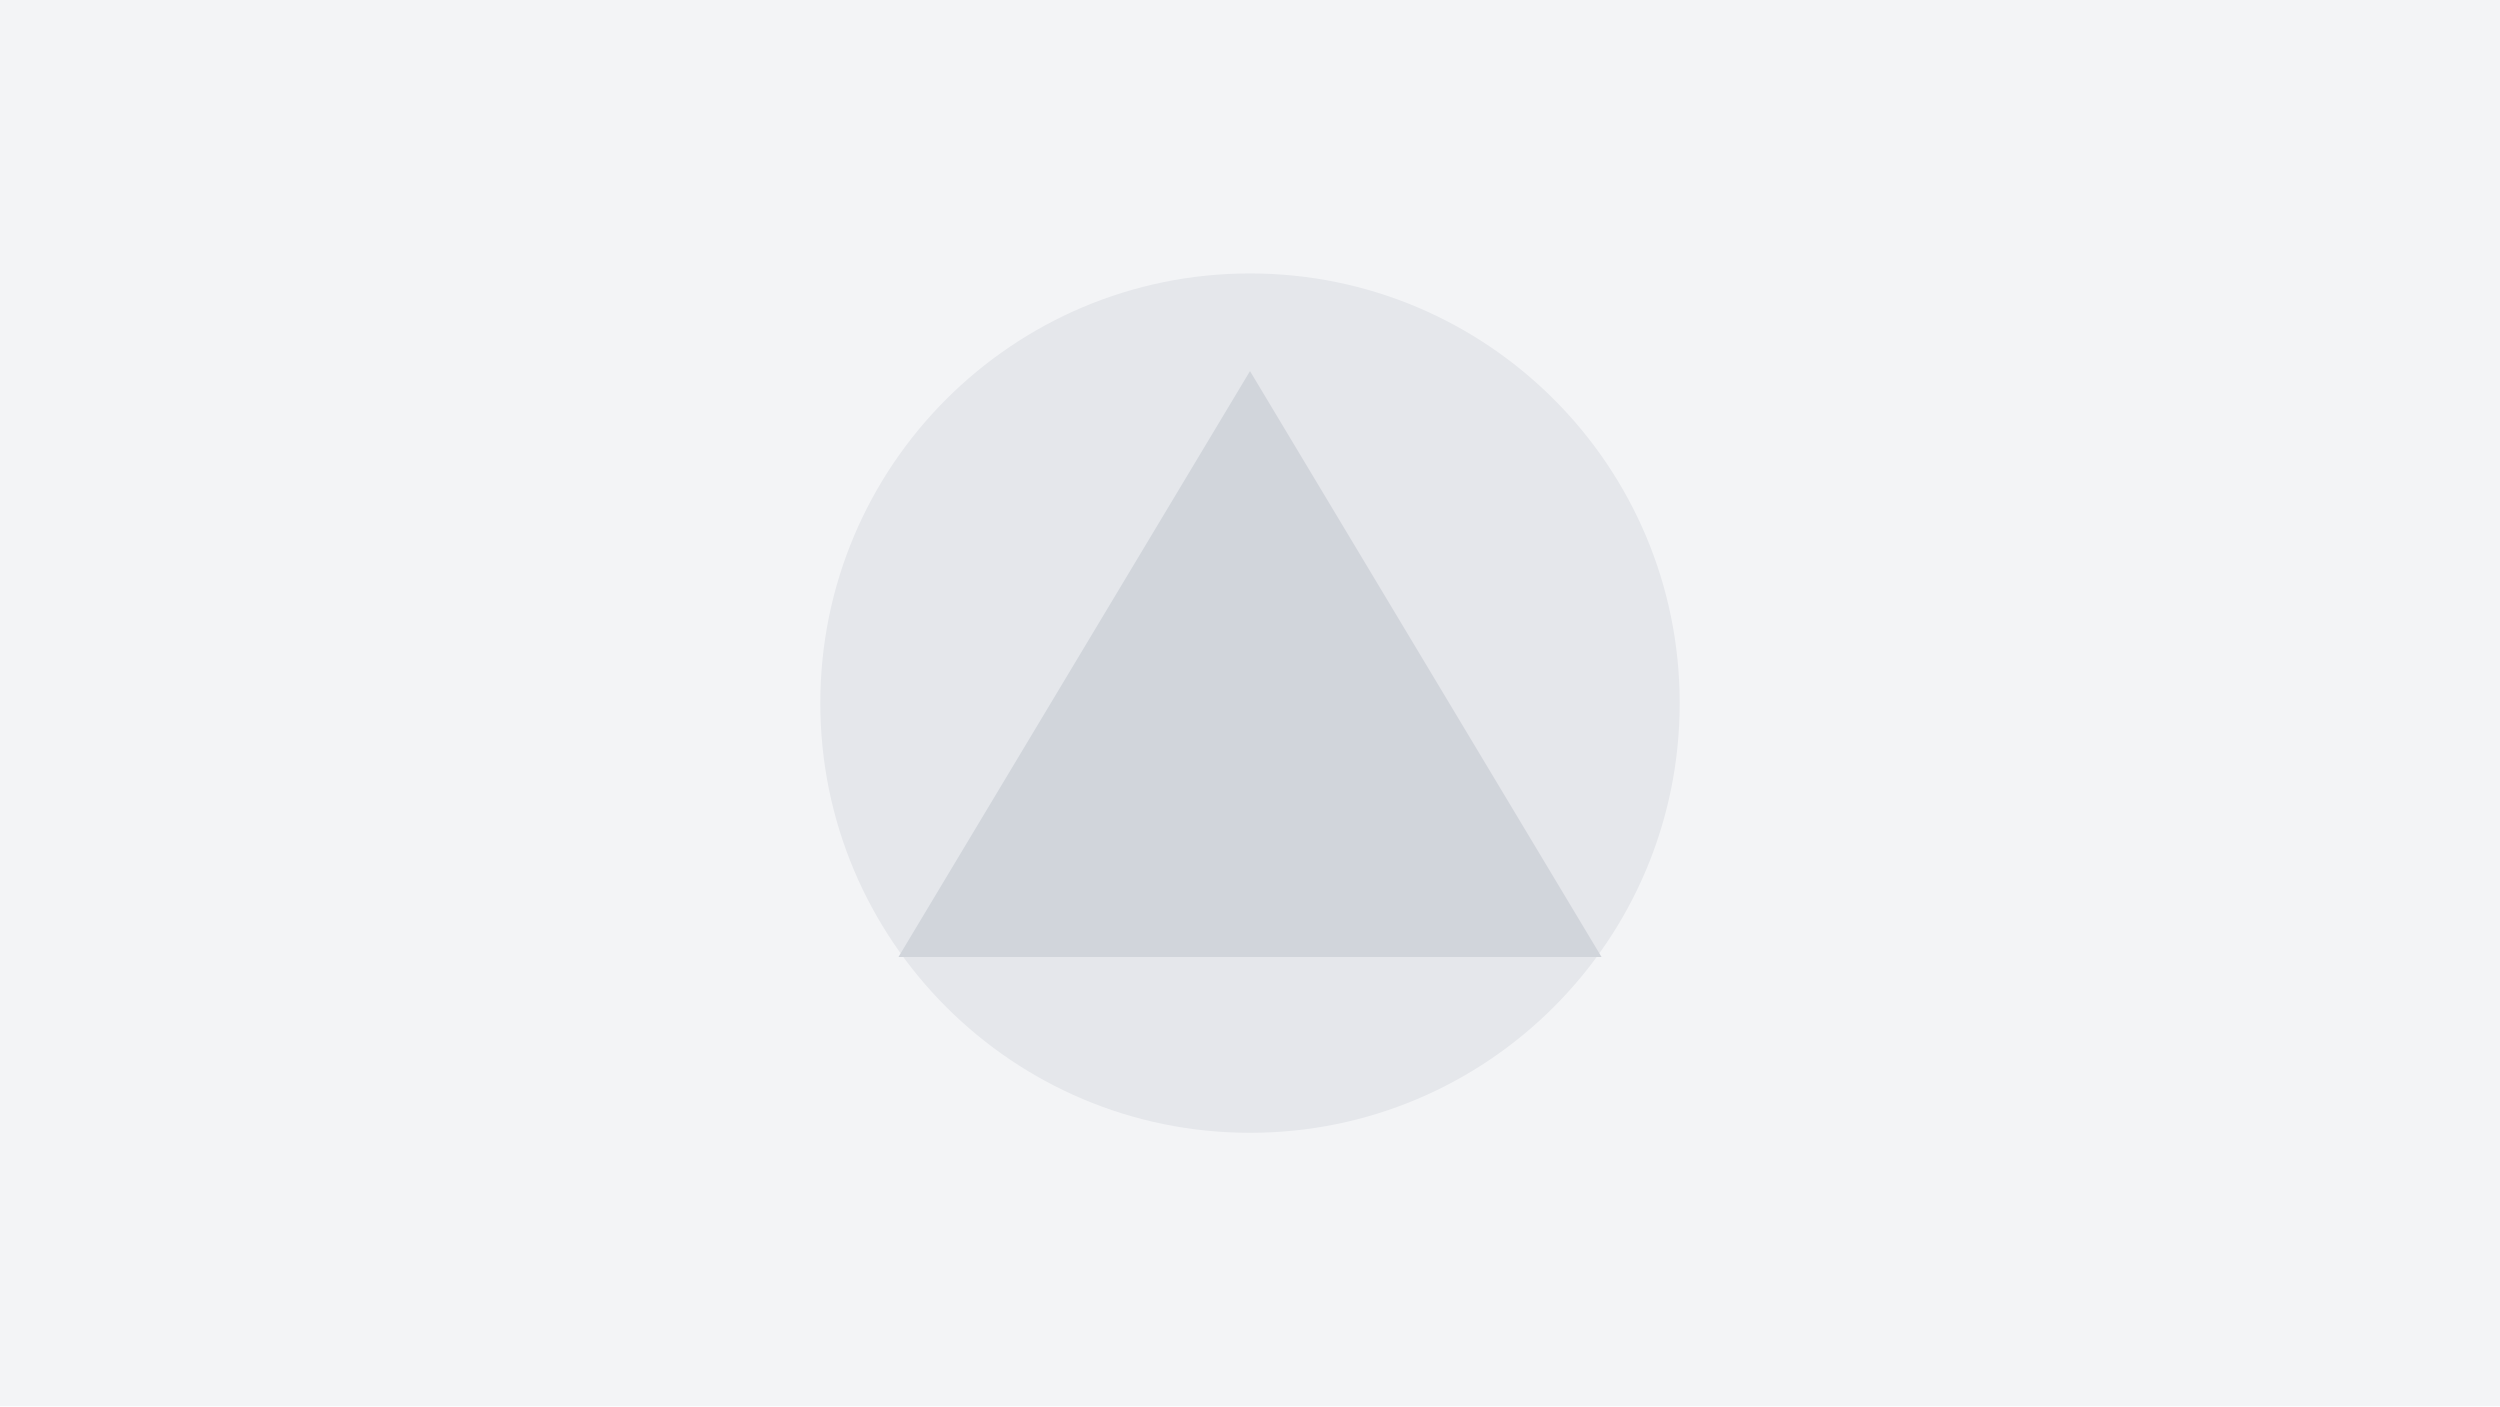
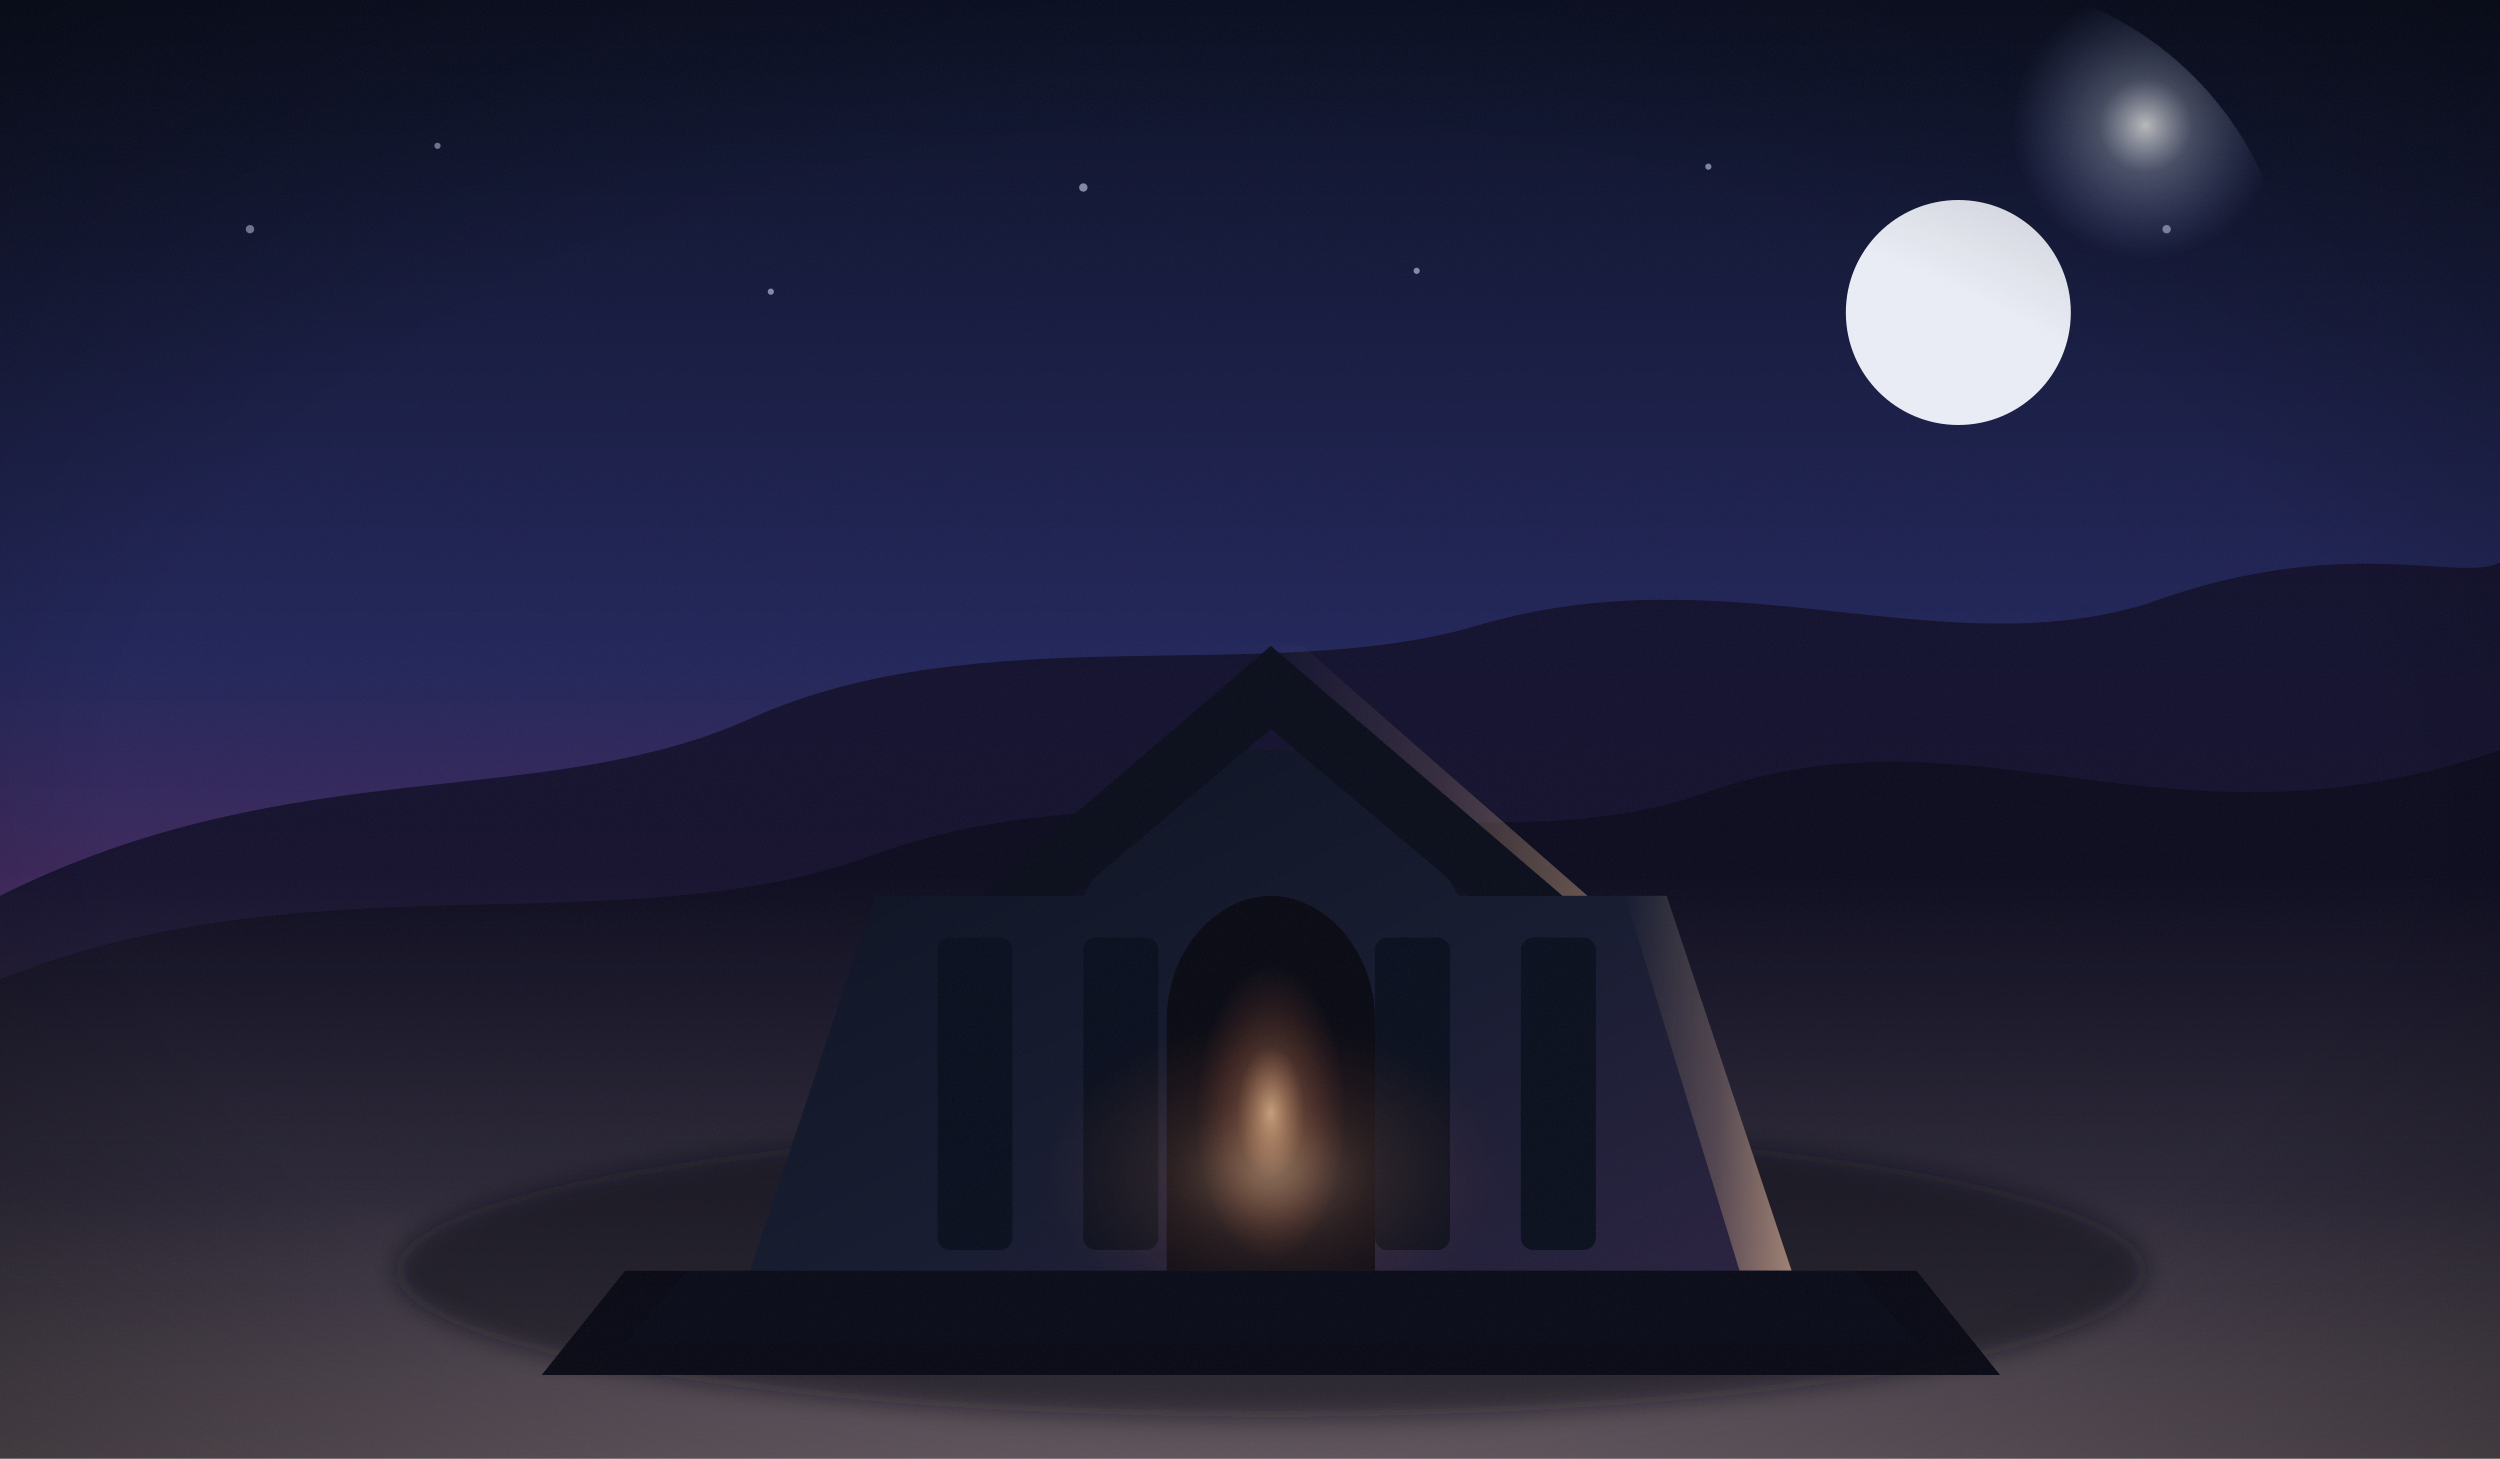
- <svg xmlns="http://www.w3.org/2000/svg" width="640" height="360" viewBox="0 0 640 360" role="img" aria-label="Hero">
-   <rect width="640" height="360" fill="#f3f4f6" />
-   <circle cx="320" cy="180" r="110" fill="#e5e7eb" />
-   <path d="M320 95 L410 245 L230 245 Z" fill="#d1d5db" />
+ <svg xmlns="http://www.w3.org/2000/svg" viewBox="0 0 1200 700" role="img" aria-label="Tempio al crepuscolo, illustrazione vettoriale">
+   <defs>
+     <linearGradient id="sky" x1="0" y1="0" x2="0" y2="1">
+       <stop offset="0%" stop-color="#0b1026" />
+       <stop offset="45%" stop-color="#22265a" />
+       <stop offset="75%" stop-color="#5a2b5f" />
+       <stop offset="100%" stop-color="#b86a4e" />
+     </linearGradient>
+     <radialGradient id="moonGlow" cx="78%" cy="22%" r="20%">
+       <stop offset="0%" stop-color="#ffffff" stop-opacity="0.9" />
+       <stop offset="35%" stop-color="#dbe7ff" stop-opacity="0.35" />
+       <stop offset="100%" stop-color="#9fb3ff" stop-opacity="0" />
+     </radialGradient>
+     <linearGradient id="mist" x1="0" y1="0" x2="0" y2="1">
+       <stop offset="0%" stop-color="#f3d7c8" stop-opacity="0.00" />
+       <stop offset="55%" stop-color="#f3d7c8" stop-opacity="0.14" />
+       <stop offset="100%" stop-color="#f3d7c8" stop-opacity="0.35" />
+     </linearGradient>
+     <linearGradient id="stone" x1="0" y1="0" x2="1" y2="1">
+       <stop offset="0%" stop-color="#0a0f1f" />
+       <stop offset="55%" stop-color="#151a2f" />
+       <stop offset="100%" stop-color="#2a2240" />
+     </linearGradient>
+     <linearGradient id="rimLight" x1="0" y1="0" x2="1" y2="0">
+       <stop offset="0%" stop-color="#ffcf9b" stop-opacity="0" />
+       <stop offset="55%" stop-color="#ffcf9b" stop-opacity="0.22" />
+       <stop offset="100%" stop-color="#ffcf9b" stop-opacity="0.55" />
+     </linearGradient>
+     <radialGradient id="innerGlow" cx="50%" cy="52%" r="45%">
+       <stop offset="0%" stop-color="#ffd7a6" stop-opacity="0.75" />
+       <stop offset="45%" stop-color="#ff9f6a" stop-opacity="0.22" />
+       <stop offset="100%" stop-color="#ff6a3d" stop-opacity="0" />
+     </radialGradient>
+     <filter id="grain" x="-10%" y="-10%" width="120%" height="120%">
+       <feTurbulence type="fractalNoise" baseFrequency="0.9" numOctaves="2" stitchTiles="stitch" />
+       <feColorMatrix type="matrix" values="         1 0 0 0 0         0 1 0 0 0         0 0 1 0 0         0 0 0 0.07 0" />
+     </filter>
+     <filter id="blur2" x="-20%" y="-20%" width="140%" height="140%">
+       <feGaussianBlur stdDeviation="6" />
+     </filter>
+   </defs>
+   <rect width="1200" height="700" fill="url(#sky)" />
+   <circle cx="940" cy="150" r="54" fill="#f5f8ff" opacity="0.95" />
+   <circle cx="940" cy="150" r="160" fill="url(#moonGlow)" />
+   <g opacity="0.55">
+     <circle cx="120" cy="110" r="2" fill="#dbe7ff" />
+     <circle cx="210" cy="70" r="1.5" fill="#dbe7ff" />
+     <circle cx="370" cy="140" r="1.5" fill="#dbe7ff" />
+     <circle cx="520" cy="90" r="2" fill="#dbe7ff" />
+     <circle cx="680" cy="130" r="1.5" fill="#dbe7ff" />
+     <circle cx="820" cy="80" r="1.5" fill="#dbe7ff" />
+     <circle cx="1040" cy="110" r="2" fill="#dbe7ff" />
+   </g>
+   <path d="M0,430 C140,360 260,390 360,345 C470,295 610,330 710,300 C830,265 930,320 1030,290 C1125,255 1180,280 1200,270 L1200,700 L0,700 Z" fill="#120f2a" opacity="0.9" />
+   <path d="M0,470 C150,410 300,455 420,410 C560,360 710,420 820,380 C950,335 1040,415 1200,360 L1200,700 L0,700 Z" fill="#0d0c20" opacity="0.95" />
+   <rect y="420" width="1200" height="280" fill="url(#mist)" />
+   <g transform="translate(0,0)">
+     <ellipse cx="610" cy="610" rx="420" ry="70" fill="#070814" opacity="0.55" filter="url(#blur2)" />
+     <path d="M360,610              L420,430              L520,430              L560,360              L660,360              L700,430              L800,430              L860,610              Z" fill="url(#stone)" />
+     <path d="M470,430              L610,310              L750,430              L705,430              L610,350              L515,430              Z" fill="#0b0e1c" opacity="0.98" />
+     <g opacity="0.98">
+       <rect x="450" y="450" width="36" height="150" rx="6" fill="#0a0f1f" />
+       <rect x="520" y="450" width="36" height="150" rx="6" fill="#0a0f1f" />
+       <rect x="590" y="450" width="36" height="150" rx="6" fill="#0a0f1f" />
+       <rect x="660" y="450" width="36" height="150" rx="6" fill="#0a0f1f" />
+       <rect x="730" y="450" width="36" height="150" rx="6" fill="#0a0f1f" />
+     </g>
+     <path d="M560,610              L560,490              C560,455 585,430 610,430              C635,430 660,455 660,490              L660,610              Z" fill="#090a14" />
+     <path d="M570,610              L570,500              C570,472 590,452 610,452              C630,452 650,472 650,500              L650,610              Z" fill="url(#innerGlow)" opacity="0.95" />
+     <ellipse cx="610" cy="560" rx="120" ry="80" fill="url(#innerGlow)" filter="url(#blur2)" opacity="0.55" />
+     <path d="M800,430 L860,610 L835,610 L780,430 Z" fill="url(#rimLight)" />
+     <path d="M750,430 L610,310 L625,310 L762,430 Z" fill="url(#rimLight)" opacity="0.65" />
+     <path d="M300,610 L920,610 L960,660 L260,660 Z" fill="#070814" opacity="0.95" />
+     <path d="M330,610 L890,610 L920,645 L300,645 Z" fill="#0a0c1a" opacity="0.9" />
+   </g>
+   <radialGradient id="vignette" cx="50%" cy="55%" r="75%">
+     <stop offset="60%" stop-color="#000000" stop-opacity="0" />
+     <stop offset="100%" stop-color="#000000" stop-opacity="0.45" />
+   </radialGradient>
+   <rect width="1200" height="700" fill="url(#vignette)" />
+   <rect width="1200" height="700" filter="url(#grain)" opacity="0.55" />
</svg>
